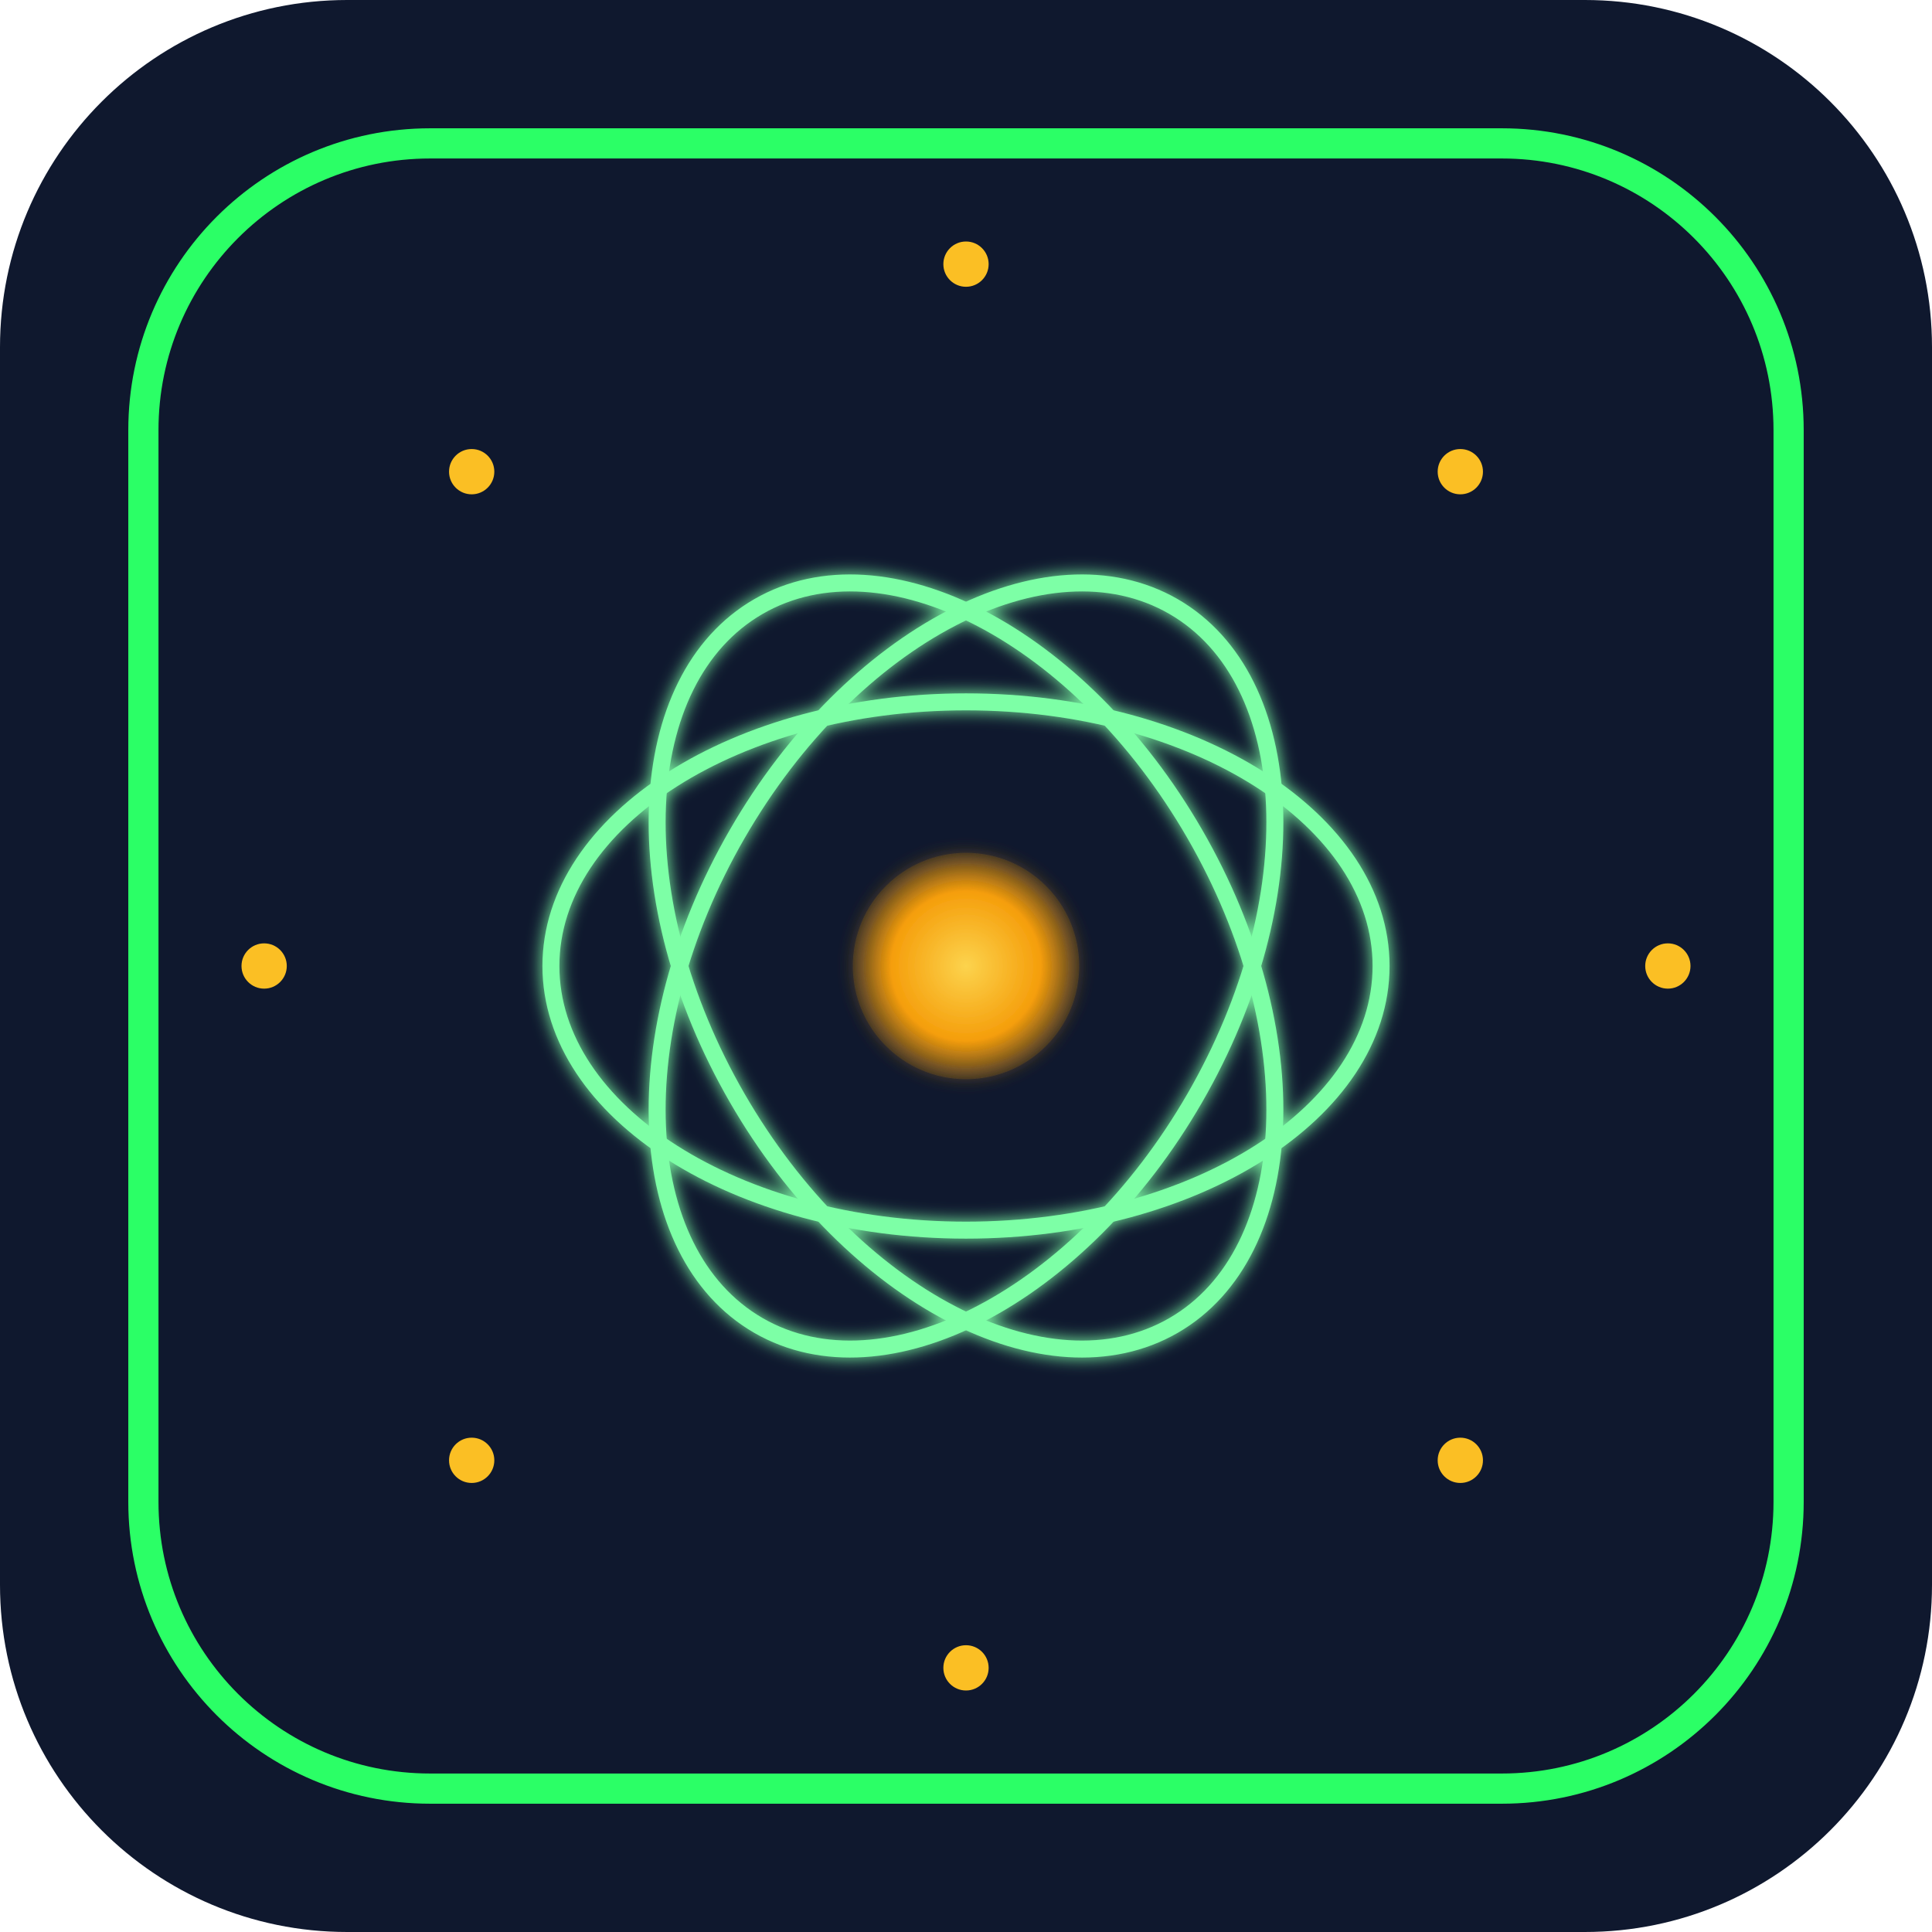
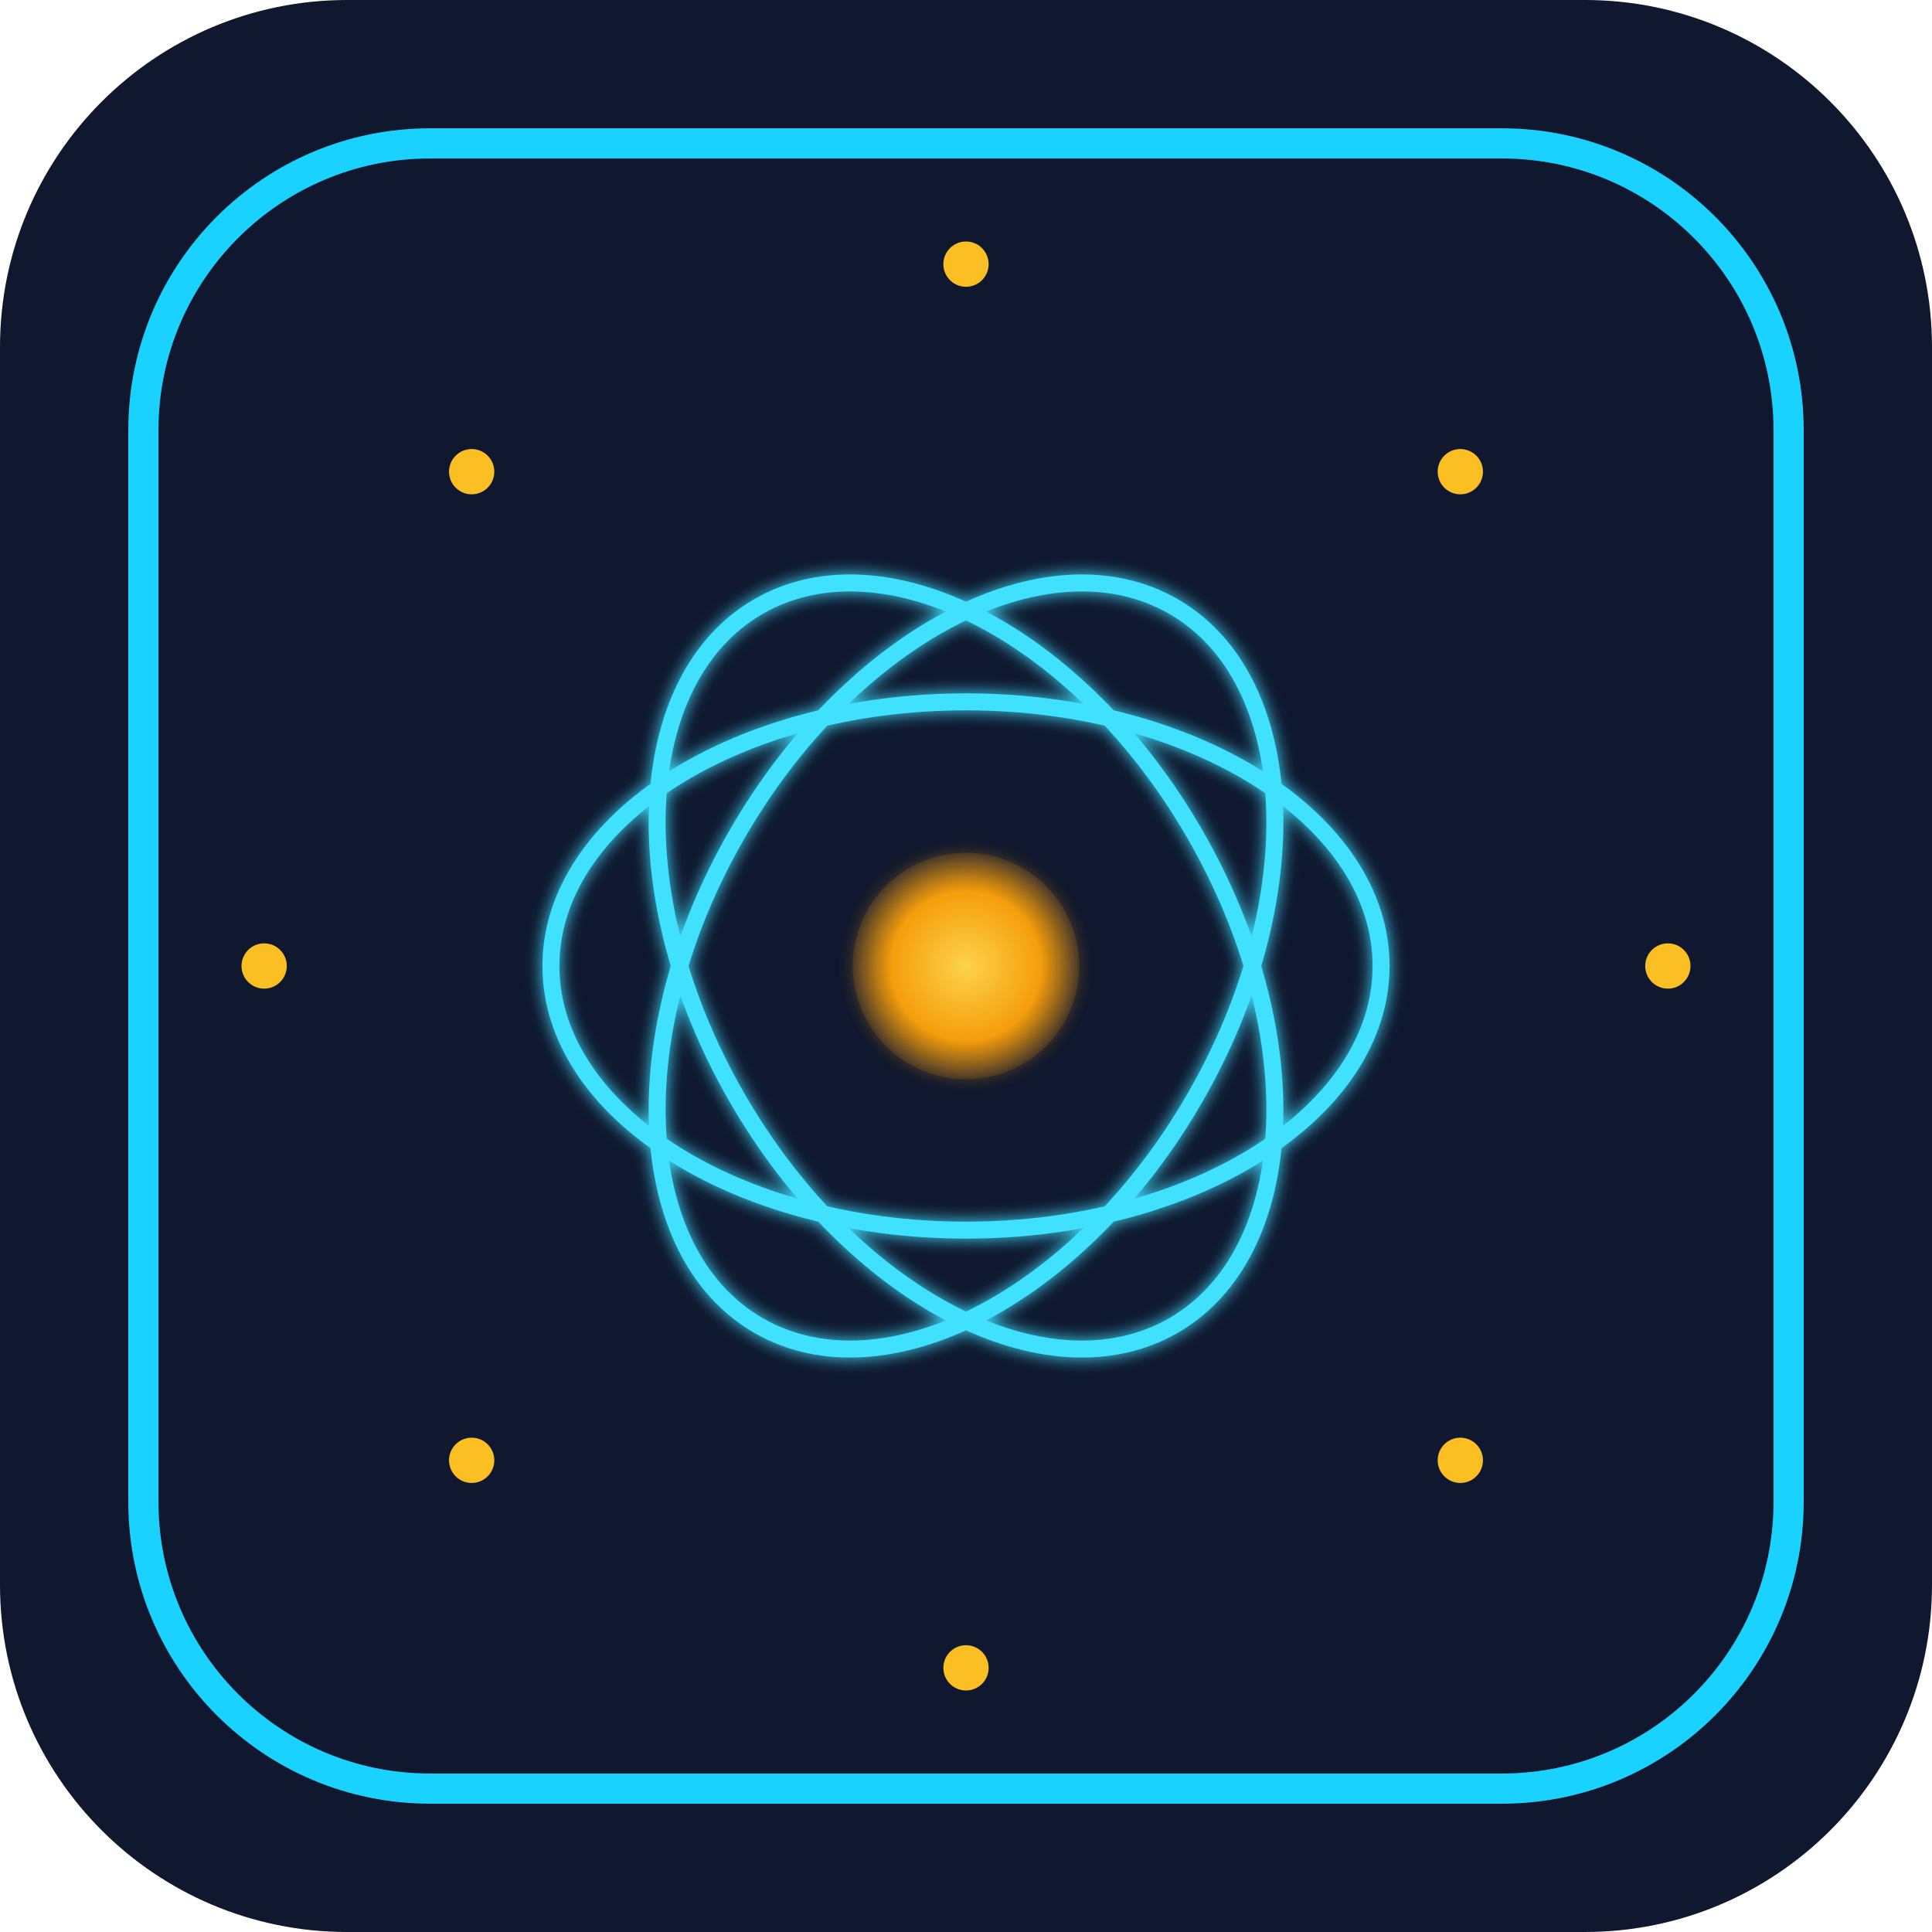
<svg xmlns="http://www.w3.org/2000/svg" viewBox="0 0 512 512" role="img" aria-labelledby="title desc">
  <defs>
    <radialGradient id="core" cx="50%" cy="50%" r="60%">
      <stop offset="0%" stop-color="#fcd34d" />
      <stop offset="55%" stop-color="#f59e0b" />
      <stop offset="100%" stop-color="#0f182e" stop-opacity="0.2" />
    </radialGradient>
    <filter id="glow" x="-30%" y="-30%" width="160%" height="160%">
      <feGaussianBlur stdDeviation="2.2" result="blur" />
      <feMerge>
        <feMergeNode in="blur" />
        <feMergeNode in="SourceGraphic" />
      </feMerge>
    </filter>
  </defs>
  <rect width="512" height="512" rx="92" fill="#0f182e" />
-   <rect x="38" y="38" width="436" height="436" rx="76" fill="none" stroke="#2bff66" stroke-width="8" />
+   <rect x="38" y="38" width="436" height="436" rx="76" fill="none" stroke="#1ad2ff" stroke-width="8" />
  <g fill="#fbbf24">
    <circle cx="256" cy="70" r="6" />
    <circle cx="387" cy="125" r="6" />
    <circle cx="442" cy="256" r="6" />
    <circle cx="387" cy="387" r="6" />
    <circle cx="256" cy="442" r="6" />
    <circle cx="125" cy="387" r="6" />
    <circle cx="70" cy="256" r="6" />
    <circle cx="125" cy="125" r="6" />
  </g>
-   <g stroke="#7dffa6" stroke-width="4.5" fill="none" stroke-linecap="round" filter="url(#glow)">
+   <g stroke="#40e0ff" stroke-width="4.5" fill="none" stroke-linecap="round" filter="url(#glow)">
    <ellipse cx="256" cy="256" rx="110" ry="70" />
    <ellipse cx="256" cy="256" rx="110" ry="70" transform="rotate(60 256 256)" />
    <ellipse cx="256" cy="256" rx="110" ry="70" transform="rotate(-60 256 256)" />
  </g>
  <circle cx="256" cy="256" r="30" fill="url(#core)" filter="url(#glow)" />
</svg>
